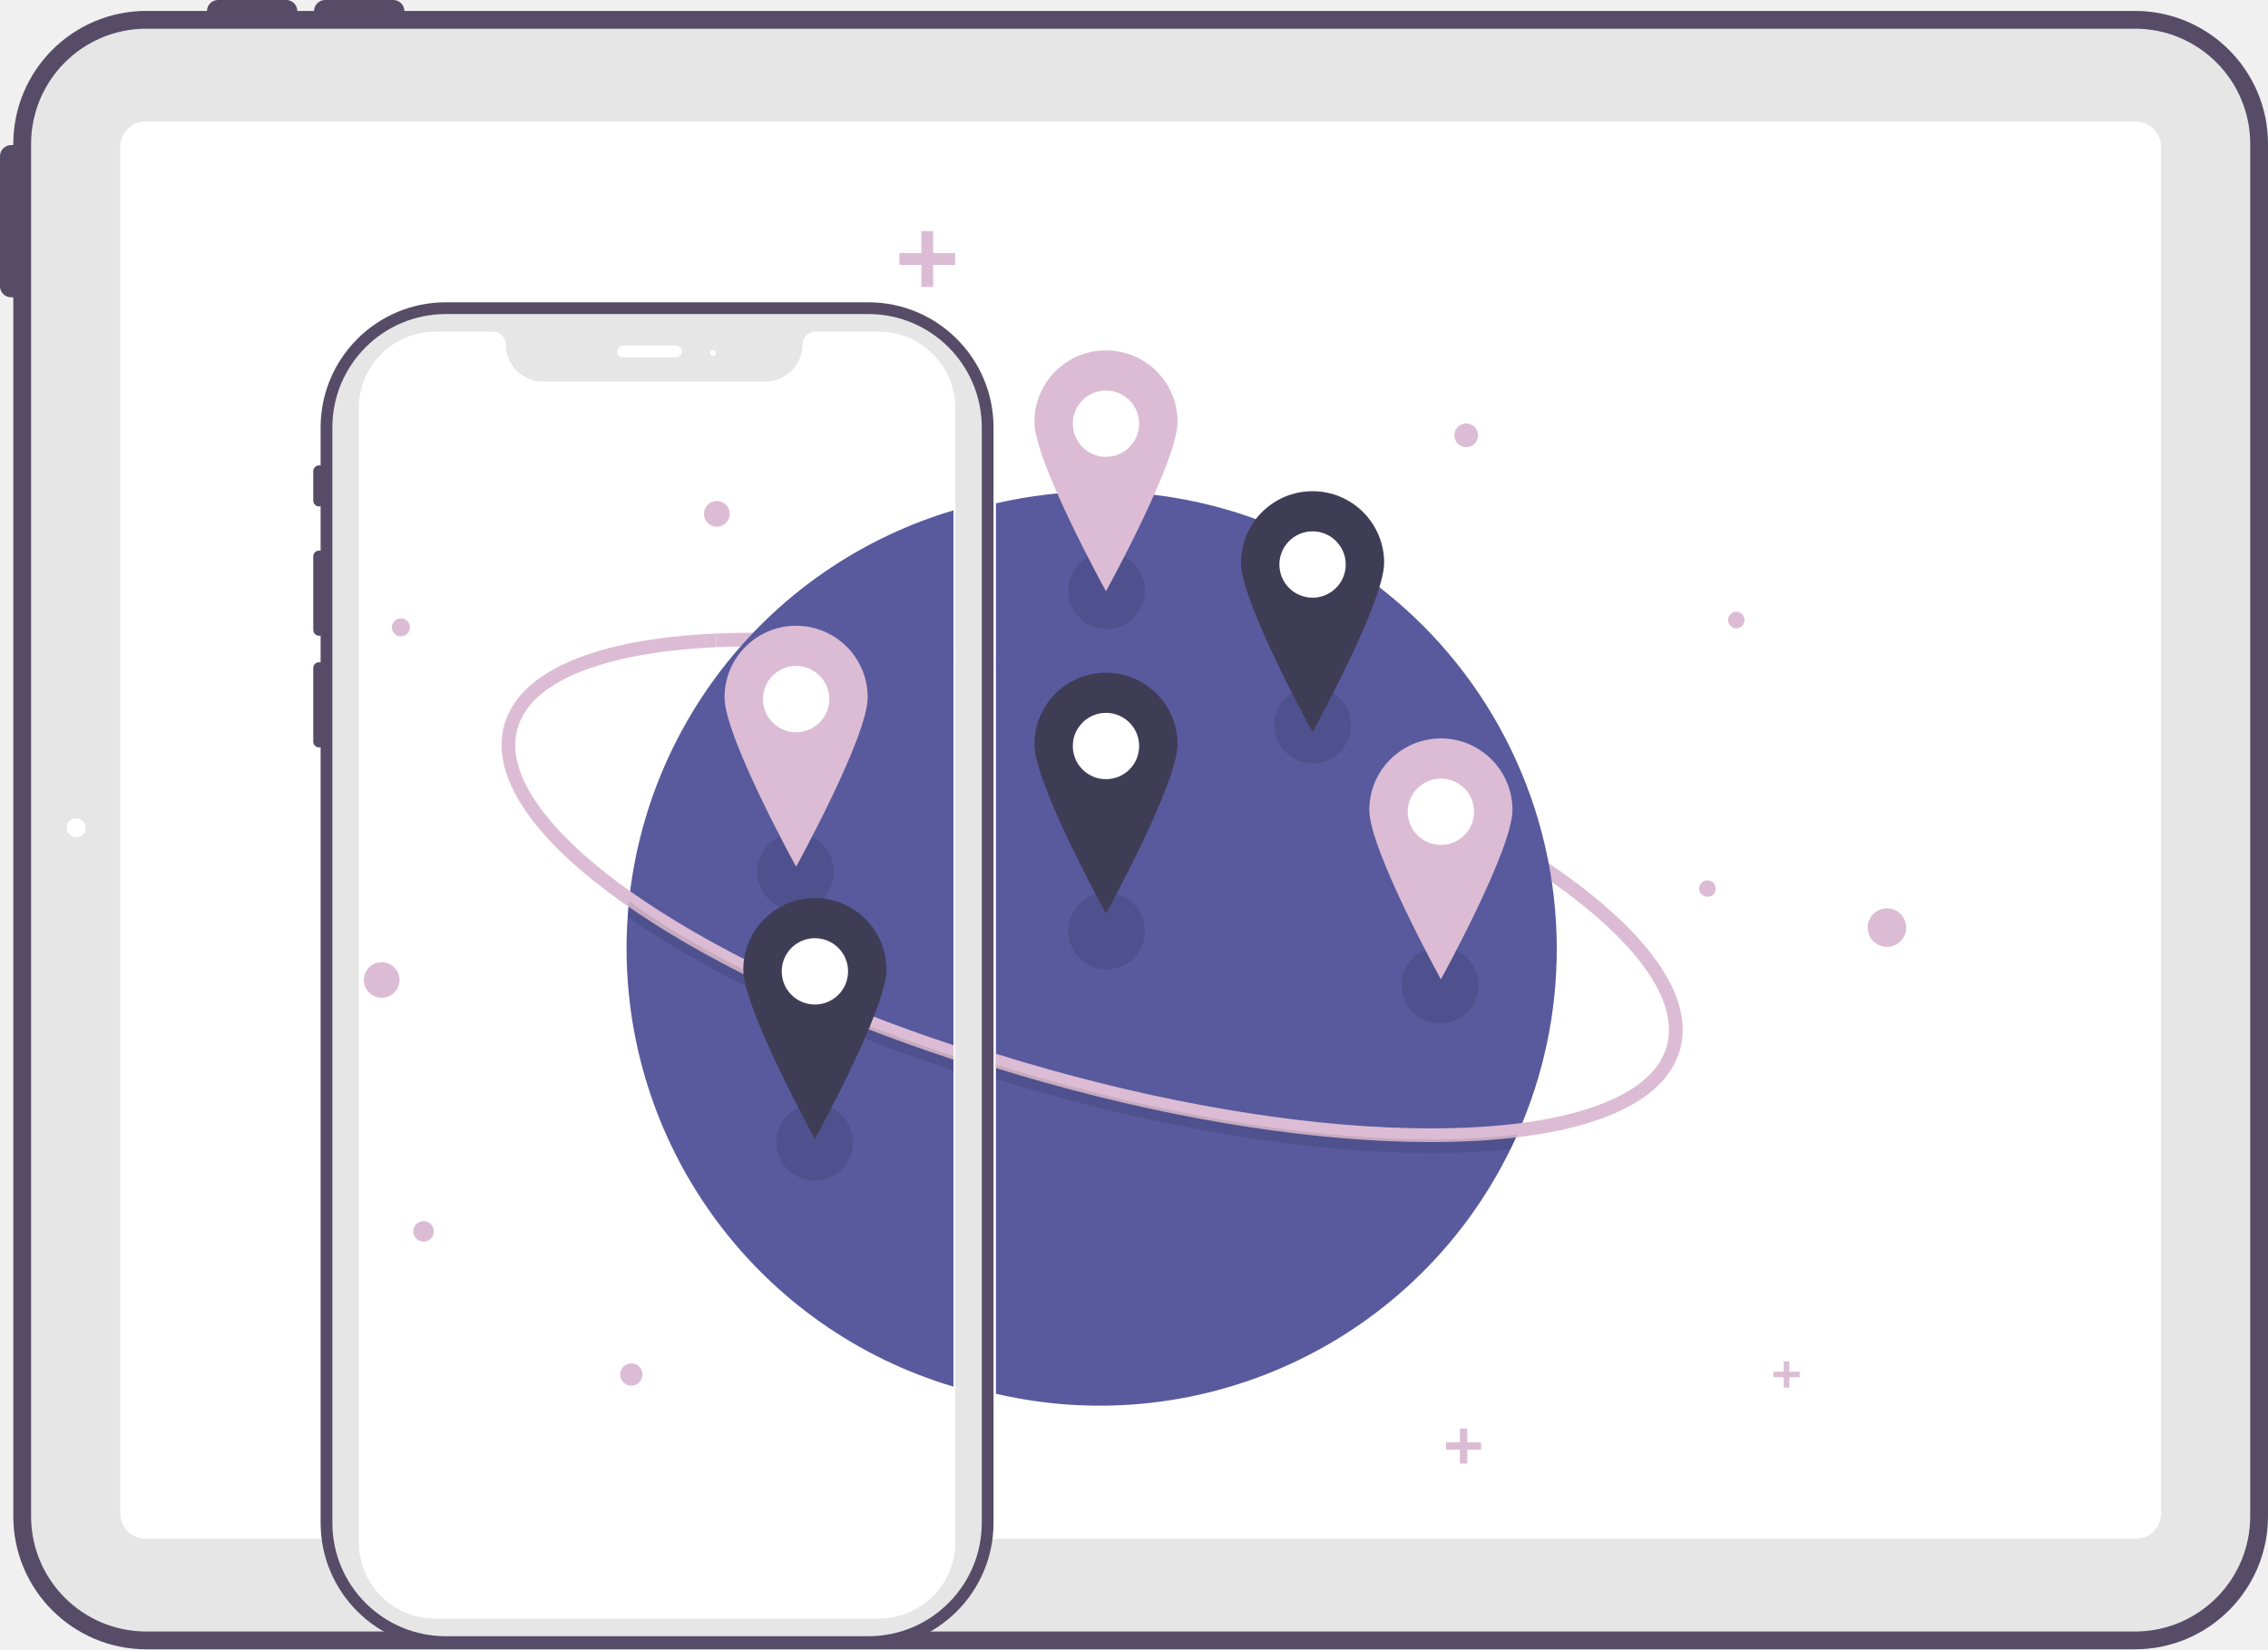
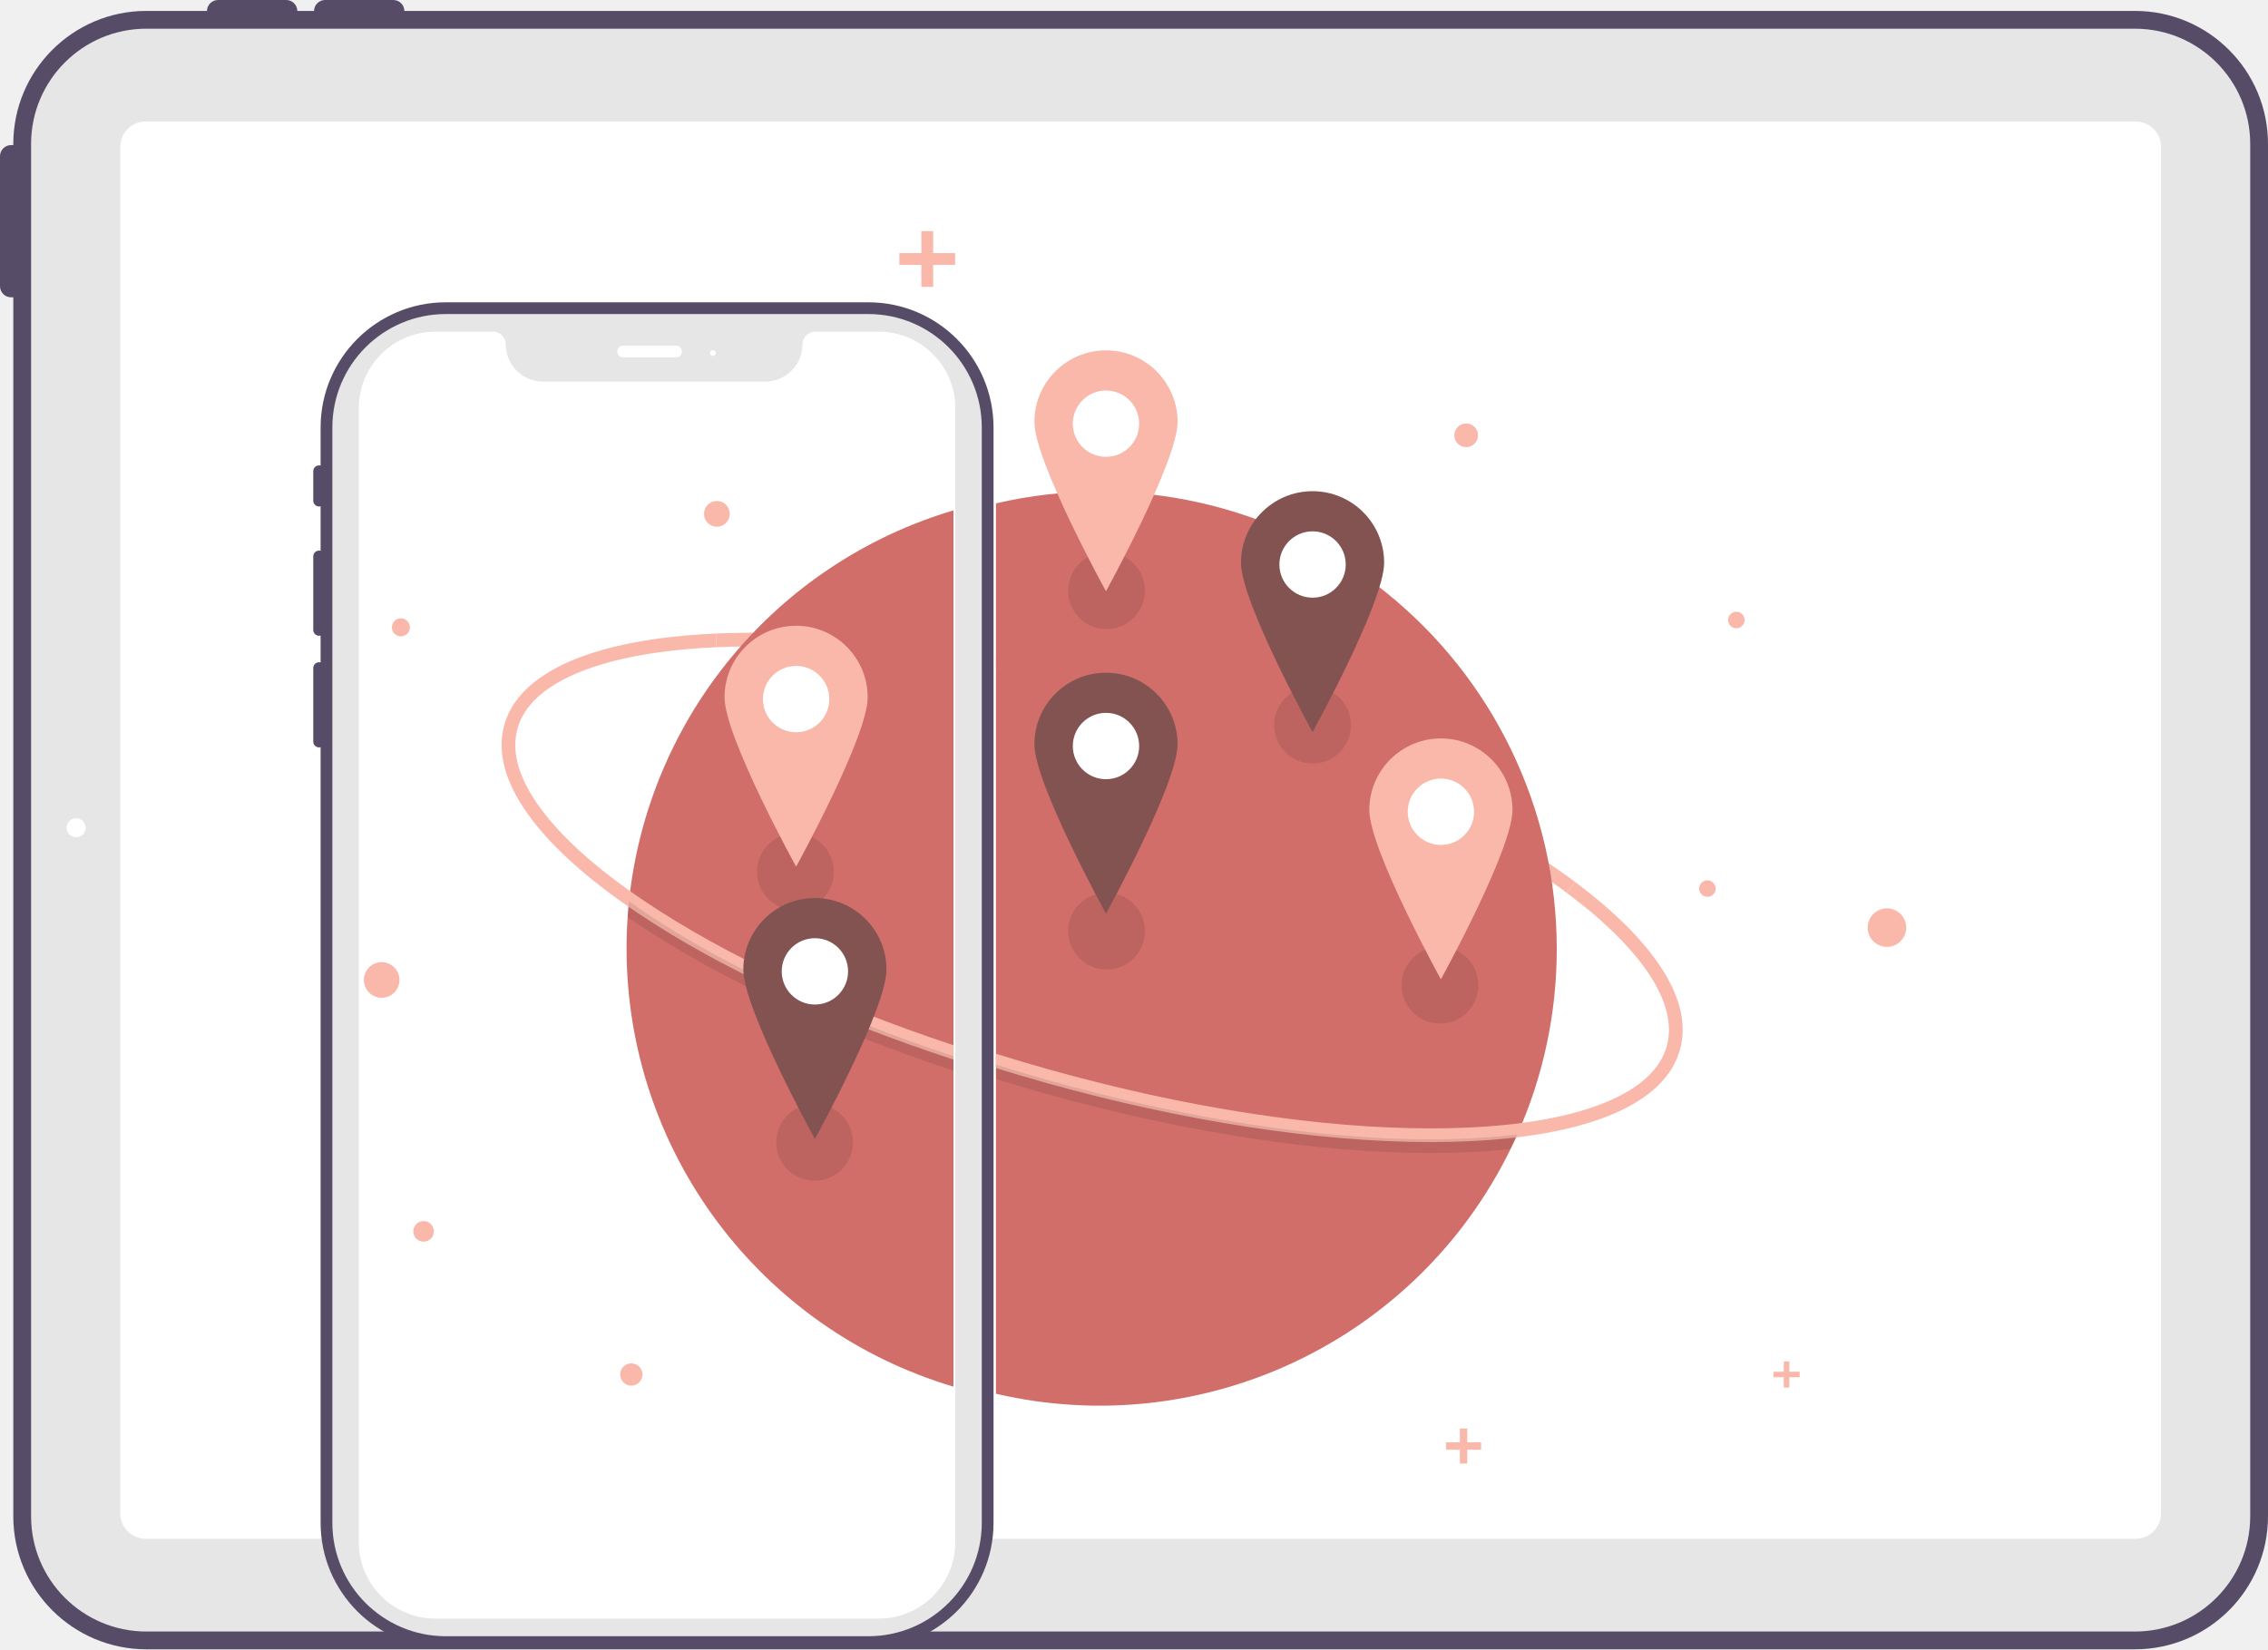
<svg xmlns="http://www.w3.org/2000/svg" id="b88d90b7-f620-4670-beb6-c2778d3d2c46" data-name="Layer 1" width="724.603" height="527" viewBox="0 0 724.603 527">
  <path d="M919.827,189.988H366.894a3.547,3.547,0,0,0-3.545-3.488H341.572a3.547,3.547,0,0,0-3.545,3.488h-5.333a3.547,3.547,0,0,0-3.545-3.488H307.371a3.547,3.547,0,0,0-3.545,3.488H284.421a42.523,42.523,0,0,0-42.475,42.474v.418c-.067-.004-.13-.02-.198-.02h-.498a3.551,3.551,0,0,0-3.551,3.551v41.538a3.551,3.551,0,0,0,3.551,3.551h.498c.068,0,.132-.016.198-.02V671.026A42.523,42.523,0,0,0,284.421,713.5H919.827a42.523,42.523,0,0,0,42.474-42.474v-438.563A42.523,42.523,0,0,0,919.827,189.988ZM949.517,671.026A29.724,29.724,0,0,1,919.827,700.716H284.421a29.724,29.724,0,0,1-29.691-29.69v-438.563a29.724,29.724,0,0,1,29.691-29.69H919.827A29.724,29.724,0,0,1,949.517,232.463Z" transform="translate(-237.6986 -186.5)" fill="#564c67" />
  <path d="M919.827,707.818H284.421a36.834,36.834,0,0,1-36.793-36.793v-438.563A36.834,36.834,0,0,1,284.421,195.67H919.827a36.834,36.834,0,0,1,36.793,36.792v438.563A36.834,36.834,0,0,1,919.827,707.818Z" transform="translate(-237.6986 -186.5)" fill="#e6e6e6" />
  <path d="M920.021,678.178H284.227a8.107,8.107,0,0,1-8.098-8.098V233.408a8.107,8.107,0,0,1,8.098-8.098H920.021a8.107,8.107,0,0,1,8.098,8.098V670.079A8.107,8.107,0,0,1,920.021,678.178Z" transform="translate(-237.6986 -186.5)" fill="#fff" />
  <circle cx="24.32" cy="264.484" r="3.04" fill="#fff" />
  <path d="M515.159,283.092H380.092a40.008,40.008,0,0,0-39.963,39.963v12.208a1.855,1.855,0,0,0-2.347,1.811v9.388a1.855,1.855,0,0,0,2.347,1.811v14.215a1.855,1.855,0,0,0-2.347,1.811v23.471a1.855,1.855,0,0,0,2.347,1.811v8.582a1.855,1.855,0,0,0-2.347,1.811v23.471a1.855,1.855,0,0,0,2.347,1.811v247.855a40.008,40.008,0,0,0,39.963,39.963H515.159a40.008,40.008,0,0,0,39.963-39.963V323.055A40.008,40.008,0,0,0,515.159,283.092Zm31.514,390.022a31.549,31.549,0,0,1-31.514,31.514H380.092a31.549,31.549,0,0,1-31.514-31.514V323.055a31.549,31.549,0,0,1,31.514-31.514H515.159a31.549,31.549,0,0,1,31.514,31.514Z" transform="translate(-237.6986 -186.5)" fill="#564c67" />
  <path d="M515.159,709.321H380.092a36.249,36.249,0,0,1-36.208-36.208V323.055a36.249,36.249,0,0,1,36.208-36.208H515.159a36.249,36.249,0,0,1,36.208,36.208V673.113A36.249,36.249,0,0,1,515.159,709.321Z" transform="translate(-237.6986 -186.5)" fill="#e6e6e6" />
  <path d="M518.496,703.688H376.755a24.448,24.448,0,0,1-24.421-24.421V316.901a24.448,24.448,0,0,1,24.421-24.421h18.485a4.041,4.041,0,0,1,4.036,4.036,11.937,11.937,0,0,0,11.924,11.924h70.974a11.937,11.937,0,0,0,11.924-11.924,4.041,4.041,0,0,1,4.036-4.036h20.362a24.448,24.448,0,0,1,24.421,24.421V679.267A24.448,24.448,0,0,1,518.496,703.688Z" transform="translate(-237.6986 -186.5)" fill="#fff" />
  <path d="M453.728,300.695h-16.899a1.878,1.878,0,1,1,0-3.755h16.899a1.878,1.878,0,0,1,0,3.755Z" transform="translate(-237.6986 -186.5)" fill="#fff" />
  <circle cx="227.765" cy="112.786" r="0.939" fill="#fff" />
-   <path d="M466.415,388.934l.196,4.368c22.33-1,48.186.945,75.706,5.538V394.411C514.756,389.854,488.841,387.93,466.415,388.934Z" transform="translate(-237.6986 -186.5)" fill="#dcbcd4" />
-   <path d="M438.65,474.485q-.26,2.507-.424,5.045-.346,4.991-.346,10.06A146.147,146.147,0,0,0,542.317,629.579v-280.002A146.075,146.075,0,0,0,438.65,474.485Z" transform="translate(-237.6986 -186.5)" fill=" #585a9d" />
-   <circle cx="128.076" cy="200.458" r="2.879" fill="#dcbcd4" />
-   <circle cx="121.94" cy="313.131" r="5.687" fill="#dcbcd4" />
-   <circle cx="229.035" cy="164.191" r="4.119" fill="#dcbcd4" />
-   <circle cx="135.327" cy="393.453" r="3.286" fill="#dcbcd4" />
-   <circle cx="201.704" cy="439.191" r="3.559" fill="#dcbcd4" />
-   <polygon points="305.157 80.869 298.134 80.869 298.134 73.846 294.366 73.846 294.366 80.869 287.34 80.869 287.34 84.639 294.366 84.639 294.366 91.662 298.134 91.662 298.134 84.639 305.157 84.639 305.157 80.869" fill="#dcbcd4" />
+   <path d="M466.415,388.934l.196,4.368c22.33-1,48.186.945,75.706,5.538V394.411C514.756,389.854,488.841,387.93,466.415,388.934Z" transform="translate(-237.6986 -186.5)" fill="#F9B8AA" />
+   <path d="M438.65,474.485q-.26,2.507-.424,5.045-.346,4.991-.346,10.06A146.147,146.147,0,0,0,542.317,629.579v-280.002A146.075,146.075,0,0,0,438.65,474.485Z" transform="translate(-237.6986 -186.5)" fill=" #d16e6a" />
+   <circle cx="128.076" cy="200.458" r="2.879" fill="#F9B8AA" />
+   <circle cx="121.94" cy="313.131" r="5.687" fill="#F9B8AA" />
+   <circle cx="229.035" cy="164.191" r="4.119" fill="#F9B8AA" />
+   <circle cx="135.327" cy="393.453" r="3.286" fill="#F9B8AA" />
+   <circle cx="201.704" cy="439.191" r="3.559" fill="#F9B8AA" />
+   <polygon points="305.157 80.869 298.134 80.869 298.134 73.846 294.366 73.846 294.366 80.869 287.34 80.869 287.34 84.639 294.366 84.639 294.366 91.662 298.134 91.662 298.134 84.639 305.157 84.639 305.157 80.869" fill="#F9B8AA" />
  <circle cx="254.136" cy="278.548" r="12.271" opacity="0.1" style="isolation:isolate" />
  <circle cx="260.271" cy="365.005" r="12.271" opacity="0.1" style="isolation:isolate" />
-   <path d="M443.833,474.572c-15.058-10.111-26.274-20.086-33.336-29.649-7.045-9.54-9.557-18.157-7.467-25.614,2.09-7.457,8.715-13.514,19.692-18.002,11.003-4.499,25.769-7.192,43.888-8.004l-.195-4.368c-38.8,1.739-62.806,12.107-67.595,29.194s10.331,38.422,42.575,60.073c26.295,17.657,61.513,33.962,100.922,46.876v-4.602C503.839,507.761,469.504,491.81,443.833,474.572Z" transform="translate(-237.6986 -186.5)" fill="#dcbcd4" />
+   <path d="M443.833,474.572c-15.058-10.111-26.274-20.086-33.336-29.649-7.045-9.54-9.557-18.157-7.467-25.614,2.09-7.457,8.715-13.514,19.692-18.002,11.003-4.499,25.769-7.192,43.888-8.004l-.195-4.368c-38.8,1.739-62.806,12.107-67.595,29.194s10.331,38.422,42.575,60.073c26.295,17.657,61.513,33.962,100.922,46.876v-4.602C503.839,507.761,469.504,491.81,443.833,474.572Z" transform="translate(-237.6986 -186.5)" fill="#F9B8AA" />
  <path d="M443.831,478.07q-2.669-1.795-5.181-3.585-.26,2.507-.424,5.045,1.556,1.086,3.17,2.169c26.295,17.657,61.512,33.963,100.921,46.877v-4.602C503.84,511.258,469.506,495.308,443.831,478.07Z" transform="translate(-237.6986 -186.5)" opacity="0.1" style="isolation:isolate" />
-   <path d="M606.676,407.649c-17.197-4.82-34.242-8.746-50.781-11.768v4.443c16.156,2.979,32.8,6.825,49.6,11.534C658.981,426.85,707.378,448.697,738.278,471.798l2.618-3.502C709.581,444.885,660.659,422.78,606.676,407.649Z" transform="translate(-237.6986 -186.5)" fill="#dcbcd4" />
-   <path d="M735.07,489.591a146.128,146.128,0,0,0-179.175-142.253v284.497a146.105,146.105,0,0,0,164.41-78.187q1.13-2.304,2.173-4.652a145.501,145.501,0,0,0,12.592-59.405Z" transform="translate(-237.6986 -186.5)" fill=" #585a9d" />
+   <path d="M606.676,407.649c-17.197-4.82-34.242-8.746-50.781-11.768v4.443c16.156,2.979,32.8,6.825,49.6,11.534C658.981,426.85,707.378,448.697,738.278,471.798l2.618-3.502C709.581,444.885,660.659,422.78,606.676,407.649Z" transform="translate(-237.6986 -186.5)" fill="#F9B8AA" />
+   <path d="M735.07,489.591a146.128,146.128,0,0,0-179.175-142.253v284.497a146.105,146.105,0,0,0,164.41-78.187q1.13-2.304,2.173-4.652a145.501,145.501,0,0,0,12.592-59.405Z" transform="translate(-237.6986 -186.5)" fill=" #d16e6a" />
  <circle cx="355.204" cy="129.05" r="1.673" fill="#f2f2f2" />
-   <circle cx="468.435" cy="139.091" r="3.79" fill="#dcbcd4" />
-   <circle cx="602.862" cy="296.397" r="6.154" fill="#dcbcd4" />
-   <circle cx="554.742" cy="198.111" r="2.64" fill="#dcbcd4" />
-   <circle cx="545.501" cy="283.919" r="2.64" fill="#dcbcd4" />
-   <polygon points="473.192 460.867 468.78 460.867 468.78 456.458 466.415 456.458 466.415 460.867 462.006 460.867 462.006 463.233 466.415 463.233 466.415 467.643 468.78 467.643 468.78 463.233 473.192 463.233 473.192 460.867" fill="#dcbcd4" />
-   <polygon points="574.971 438.296 571.675 438.296 571.675 435 569.904 435 569.904 438.296 566.608 438.296 566.608 440.066 569.904 440.066 569.904 443.362 571.675 443.362 571.675 440.066 574.971 440.066 574.971 438.296" fill="#dcbcd4" />
+   <circle cx="468.435" cy="139.091" r="3.79" fill="#F9B8AA" />
+   <circle cx="602.862" cy="296.397" r="6.154" fill="#F9B8AA" />
+   <circle cx="554.742" cy="198.111" r="2.64" fill="#F9B8AA" />
+   <circle cx="545.501" cy="283.919" r="2.64" fill="#F9B8AA" />
+   <polygon points="473.192 460.867 468.78 460.867 468.78 456.458 466.415 456.458 466.415 460.867 462.006 460.867 462.006 463.233 466.415 463.233 466.415 467.643 468.78 467.643 468.78 463.233 473.192 463.233 473.192 460.867" fill="#F9B8AA" />
+   <polygon points="574.971 438.296 571.675 438.296 571.675 435 569.904 435 569.904 438.296 566.608 438.296 566.608 440.066 569.904 440.066 569.904 443.362 571.675 443.362 571.675 440.066 574.971 440.066 574.971 438.296" fill="#F9B8AA" />
  <circle cx="353.531" cy="188.744" r="12.271" opacity="0.1" style="isolation:isolate" />
  <circle cx="353.531" cy="297.513" r="12.271" opacity="0.1" style="isolation:isolate" />
  <circle cx="419.35" cy="231.694" r="12.271" opacity="0.1" style="isolation:isolate" />
  <circle cx="460.069" cy="314.804" r="12.271" opacity="0.1" style="isolation:isolate" />
-   <path d="M768.461,495.737c-5.762-8.842-15.036-18.074-27.565-27.441l-2.618,3.502c24.347,18.202,35.688,35.6,31.935,48.989-2.09,7.457-8.715,13.514-19.692,18.002-11.004,4.499-25.77,7.192-43.889,8.004q-5.775.258-11.851.258c-35.453-.001-78.2-6.565-121.905-18.815q-8.596-2.409-16.982-5.04v4.578q7.81,2.427,15.801,4.672c44.087,12.357,87.247,18.977,123.107,18.976,4.105,0,8.121-.087,12.025-.262,38.8-1.739,62.806-12.107,67.595-29.194C776.645,514.041,774.639,505.216,768.461,495.737Z" transform="translate(-237.6986 -186.5)" fill="#dcbcd4" />
+   <path d="M768.461,495.737c-5.762-8.842-15.036-18.074-27.565-27.441l-2.618,3.502c24.347,18.202,35.688,35.6,31.935,48.989-2.09,7.457-8.715,13.514-19.692,18.002-11.004,4.499-25.77,7.192-43.889,8.004q-5.775.258-11.851.258c-35.453-.001-78.2-6.565-121.905-18.815q-8.596-2.409-16.982-5.04v4.578q7.81,2.427,15.801,4.672c44.087,12.357,87.247,18.977,123.107,18.976,4.105,0,8.121-.087,12.025-.262,38.8-1.739,62.806-12.107,67.595-29.194C776.645,514.041,774.639,505.216,768.461,495.737Z" transform="translate(-237.6986 -186.5)" fill="#F9B8AA" />
  <path d="M706.634,550.29q-5.773.258-11.853.258c-35.449,0-78.201-6.563-121.905-18.813q-8.596-2.409-16.981-5.04v4.579q7.809,2.426,15.8,4.672c44.089,12.356,87.247,18.975,123.107,18.975,4.105,0,8.124-.087,12.028-.262q7.074-.315,13.475-1.01,1.131-2.304,2.173-4.652Q715.042,549.909,706.634,550.29Z" transform="translate(-237.6986 -186.5)" opacity="0.1" style="isolation:isolate" />
  <circle cx="419.301" cy="180.5" r="16" fill="#fff" />
-   <path d="M657.049,343.45a22.869,22.869,0,0,0-22.869,22.869c0,12.63,22.869,54.105,22.869,54.105S679.918,378.95,679.918,366.32A22.869,22.869,0,0,0,657.049,343.45Zm0,34.025a10.598,10.598,0,1,1,10.598-10.598,10.598,10.598,0,0,1-10.598,10.598h0Z" transform="translate(-237.6986 -186.5)" fill="#3f3d56" />
+   <path d="M657.049,343.45a22.869,22.869,0,0,0-22.869,22.869c0,12.63,22.869,54.105,22.869,54.105S679.918,378.95,679.918,366.32A22.869,22.869,0,0,0,657.049,343.45Zm0,34.025a10.598,10.598,0,1,1,10.598-10.598,10.598,10.598,0,0,1-10.598,10.598h0Z" transform="translate(-237.6986 -186.5)" fill="#835351" />
  <circle cx="353.301" cy="238.5" r="16" fill="#fff" />
-   <path d="M591.049,401.45a22.869,22.869,0,0,0-22.869,22.869c0,12.63,22.869,54.105,22.869,54.105S613.918,436.95,613.918,424.32A22.869,22.869,0,0,0,591.049,401.45Zm0,34.025a10.598,10.598,0,1,1,10.598-10.598,10.598,10.598,0,0,1-10.598,10.598h0Z" transform="translate(-237.6986 -186.5)" fill="#3f3d56" />
+   <path d="M591.049,401.45a22.869,22.869,0,0,0-22.869,22.869c0,12.63,22.869,54.105,22.869,54.105S613.918,436.95,613.918,424.32A22.869,22.869,0,0,0,591.049,401.45Zm0,34.025a10.598,10.598,0,1,1,10.598-10.598,10.598,10.598,0,0,1-10.598,10.598h0Z" transform="translate(-237.6986 -186.5)" fill="#835351" />
  <circle cx="353.301" cy="135.5" r="16" fill="#fff" />
-   <path d="M591.049,298.45a22.869,22.869,0,0,0-22.869,22.869c0,12.63,22.869,54.105,22.869,54.105S613.918,333.95,613.918,321.32A22.869,22.869,0,0,0,591.049,298.45Zm0,34.025a10.598,10.598,0,1,1,10.598-10.598,10.598,10.598,0,0,1-10.598,10.598h0Z" transform="translate(-237.6986 -186.5)" fill="#dcbcd4" />
+   <path d="M591.049,298.45a22.869,22.869,0,0,0-22.869,22.869c0,12.63,22.869,54.105,22.869,54.105S613.918,333.95,613.918,321.32A22.869,22.869,0,0,0,591.049,298.45Zm0,34.025a10.598,10.598,0,1,1,10.598-10.598,10.598,10.598,0,0,1-10.598,10.598h0Z" transform="translate(-237.6986 -186.5)" fill="#F9B8AA" />
  <circle cx="460.301" cy="259.5" r="16" fill="#fff" />
-   <path d="M698.049,422.45a22.869,22.869,0,0,0-22.869,22.869c0,12.63,22.869,54.105,22.869,54.105S720.918,457.95,720.918,445.32A22.869,22.869,0,0,0,698.049,422.45Zm0,34.025a10.598,10.598,0,1,1,10.598-10.598,10.598,10.598,0,0,1-10.598,10.598h0Z" transform="translate(-237.6986 -186.5)" fill="#dcbcd4" />
+   <path d="M698.049,422.45a22.869,22.869,0,0,0-22.869,22.869c0,12.63,22.869,54.105,22.869,54.105S720.918,457.95,720.918,445.32A22.869,22.869,0,0,0,698.049,422.45Zm0,34.025a10.598,10.598,0,1,1,10.598-10.598,10.598,10.598,0,0,1-10.598,10.598h0Z" transform="translate(-237.6986 -186.5)" fill="#F9B8AA" />
  <circle cx="254.301" cy="223.5" r="16" fill="#fff" />
-   <path d="M492.049,386.45a22.869,22.869,0,0,0-22.869,22.869c0,12.63,22.869,54.105,22.869,54.105S514.918,421.95,514.918,409.32A22.869,22.869,0,0,0,492.049,386.45Zm0,34.025a10.598,10.598,0,1,1,10.598-10.598,10.598,10.598,0,0,1-10.598,10.598h0Z" transform="translate(-237.6986 -186.5)" fill="#dcbcd4" />
+   <path d="M492.049,386.45a22.869,22.869,0,0,0-22.869,22.869c0,12.63,22.869,54.105,22.869,54.105S514.918,421.95,514.918,409.32A22.869,22.869,0,0,0,492.049,386.45Zm0,34.025a10.598,10.598,0,1,1,10.598-10.598,10.598,10.598,0,0,1-10.598,10.598h0Z" transform="translate(-237.6986 -186.5)" fill="#F9B8AA" />
  <circle cx="260.301" cy="310.5" r="16" fill="#fff" />
-   <path d="M498.049,473.45a22.869,22.869,0,0,0-22.869,22.869c0,12.63,22.869,54.105,22.869,54.105S520.918,508.95,520.918,496.32A22.869,22.869,0,0,0,498.049,473.45Zm0,34.025a10.598,10.598,0,1,1,10.598-10.598,10.598,10.598,0,0,1-10.598,10.598h0Z" transform="translate(-237.6986 -186.5)" fill="#3f3d56" />
+   <path d="M498.049,473.45a22.869,22.869,0,0,0-22.869,22.869c0,12.63,22.869,54.105,22.869,54.105S520.918,508.95,520.918,496.32A22.869,22.869,0,0,0,498.049,473.45Zm0,34.025a10.598,10.598,0,1,1,10.598-10.598,10.598,10.598,0,0,1-10.598,10.598h0Z" transform="translate(-237.6986 -186.5)" fill="#835351" />
</svg>
